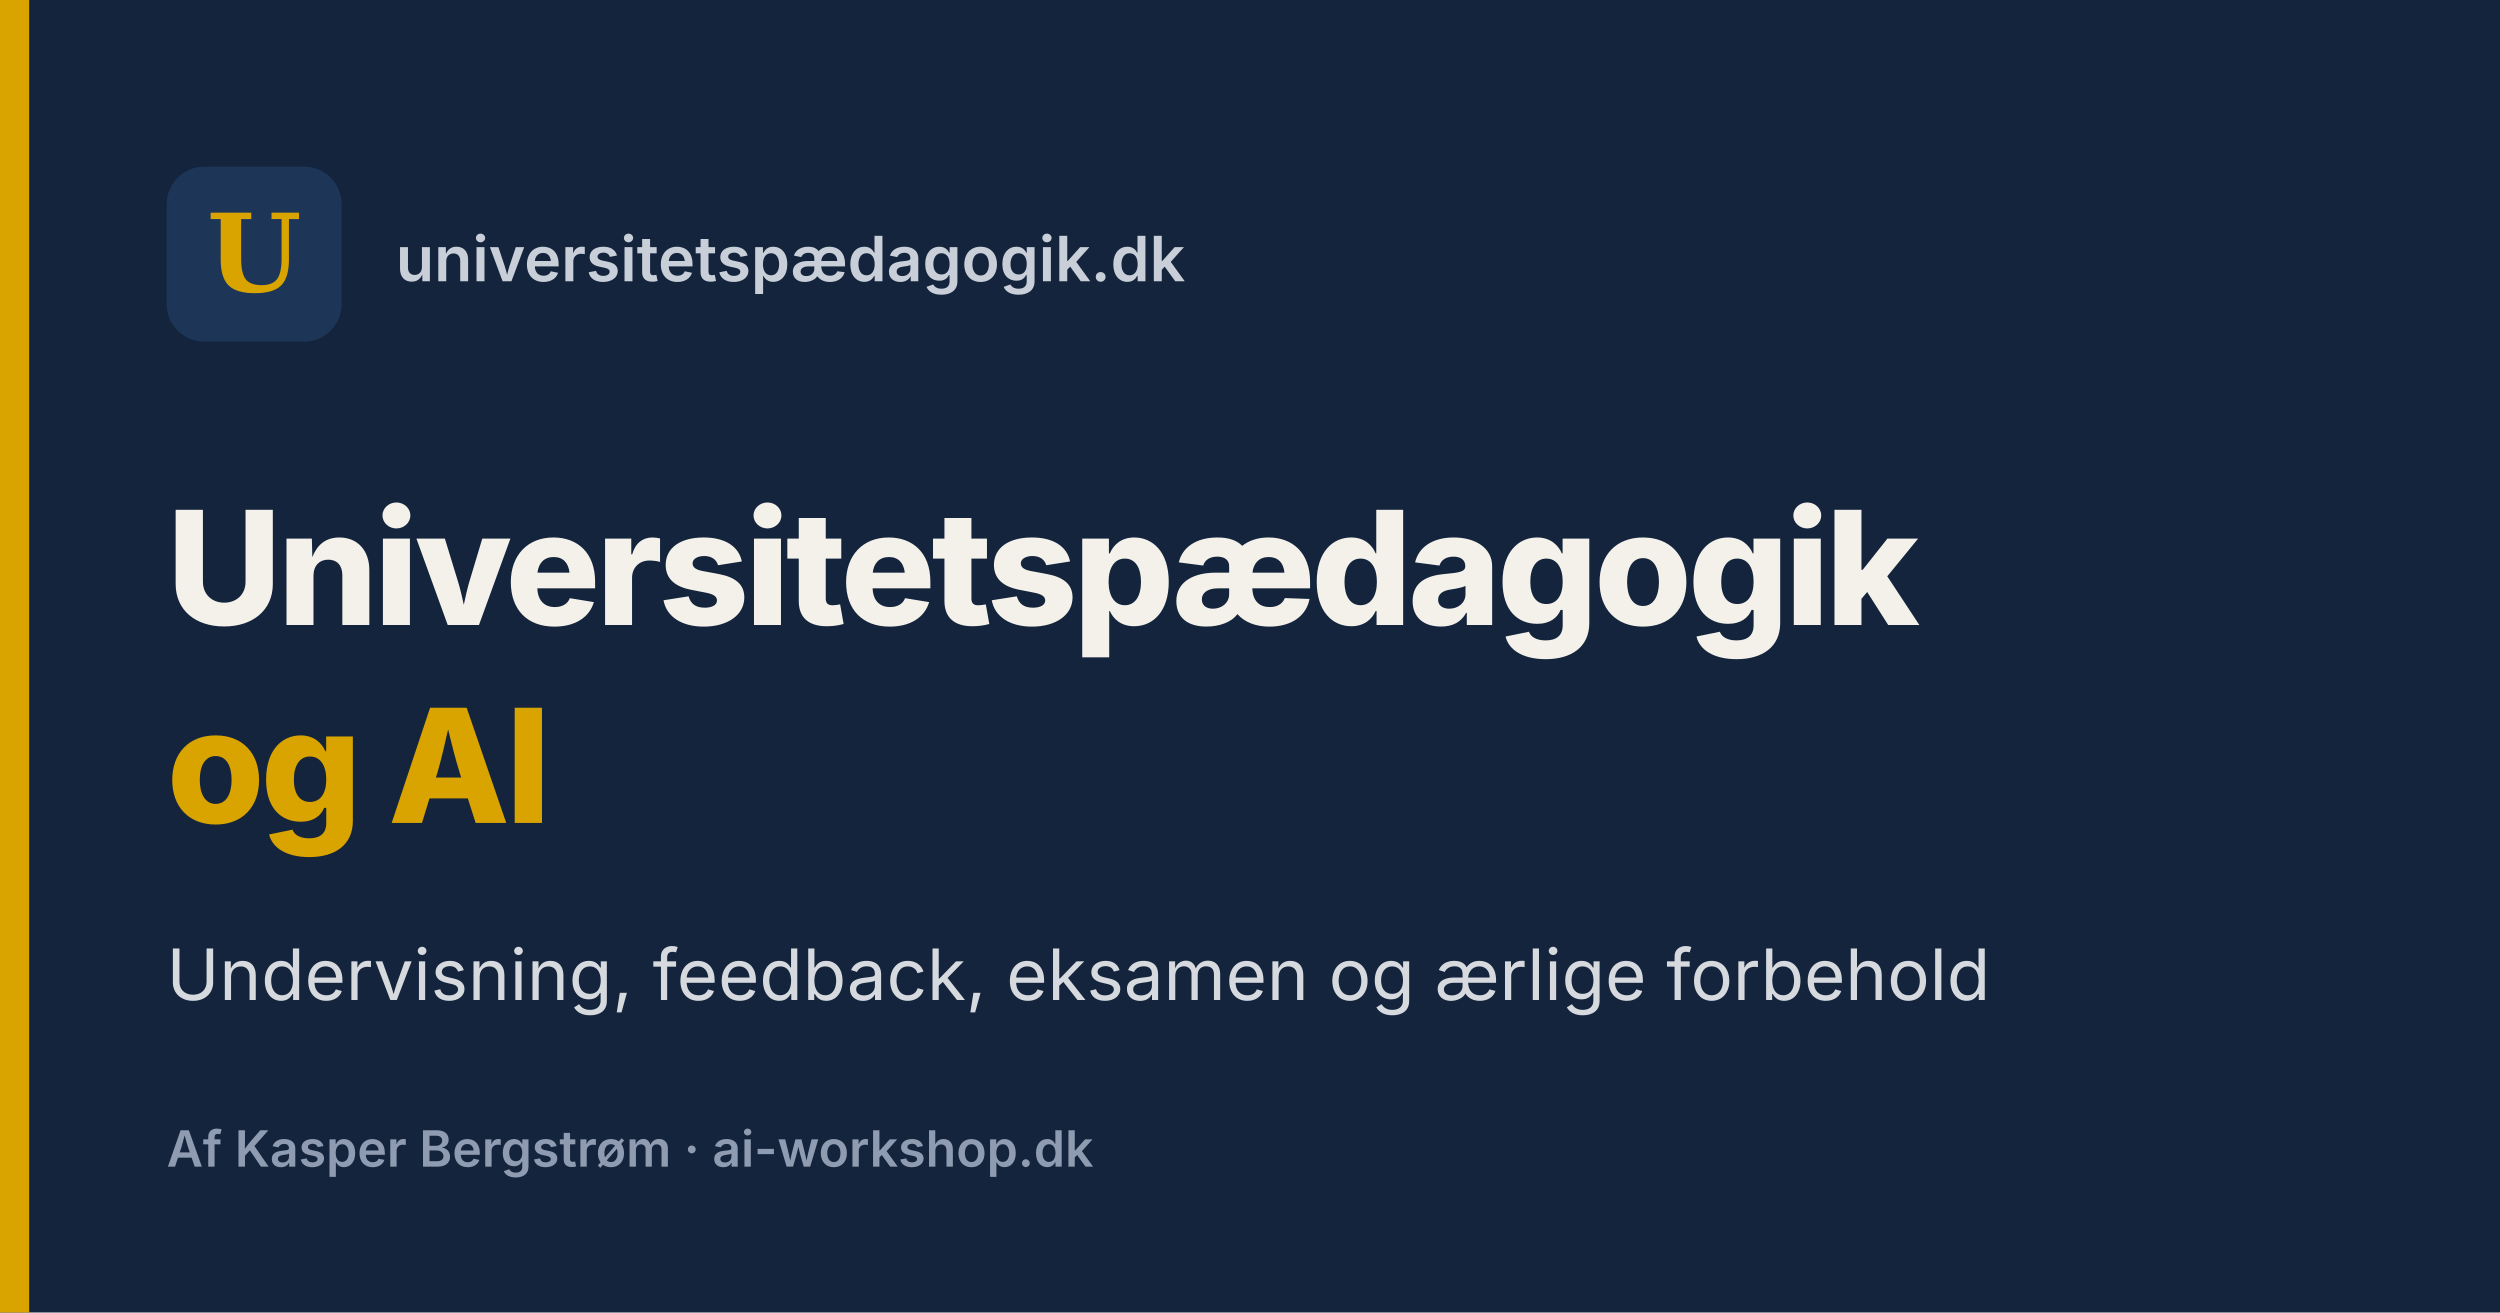
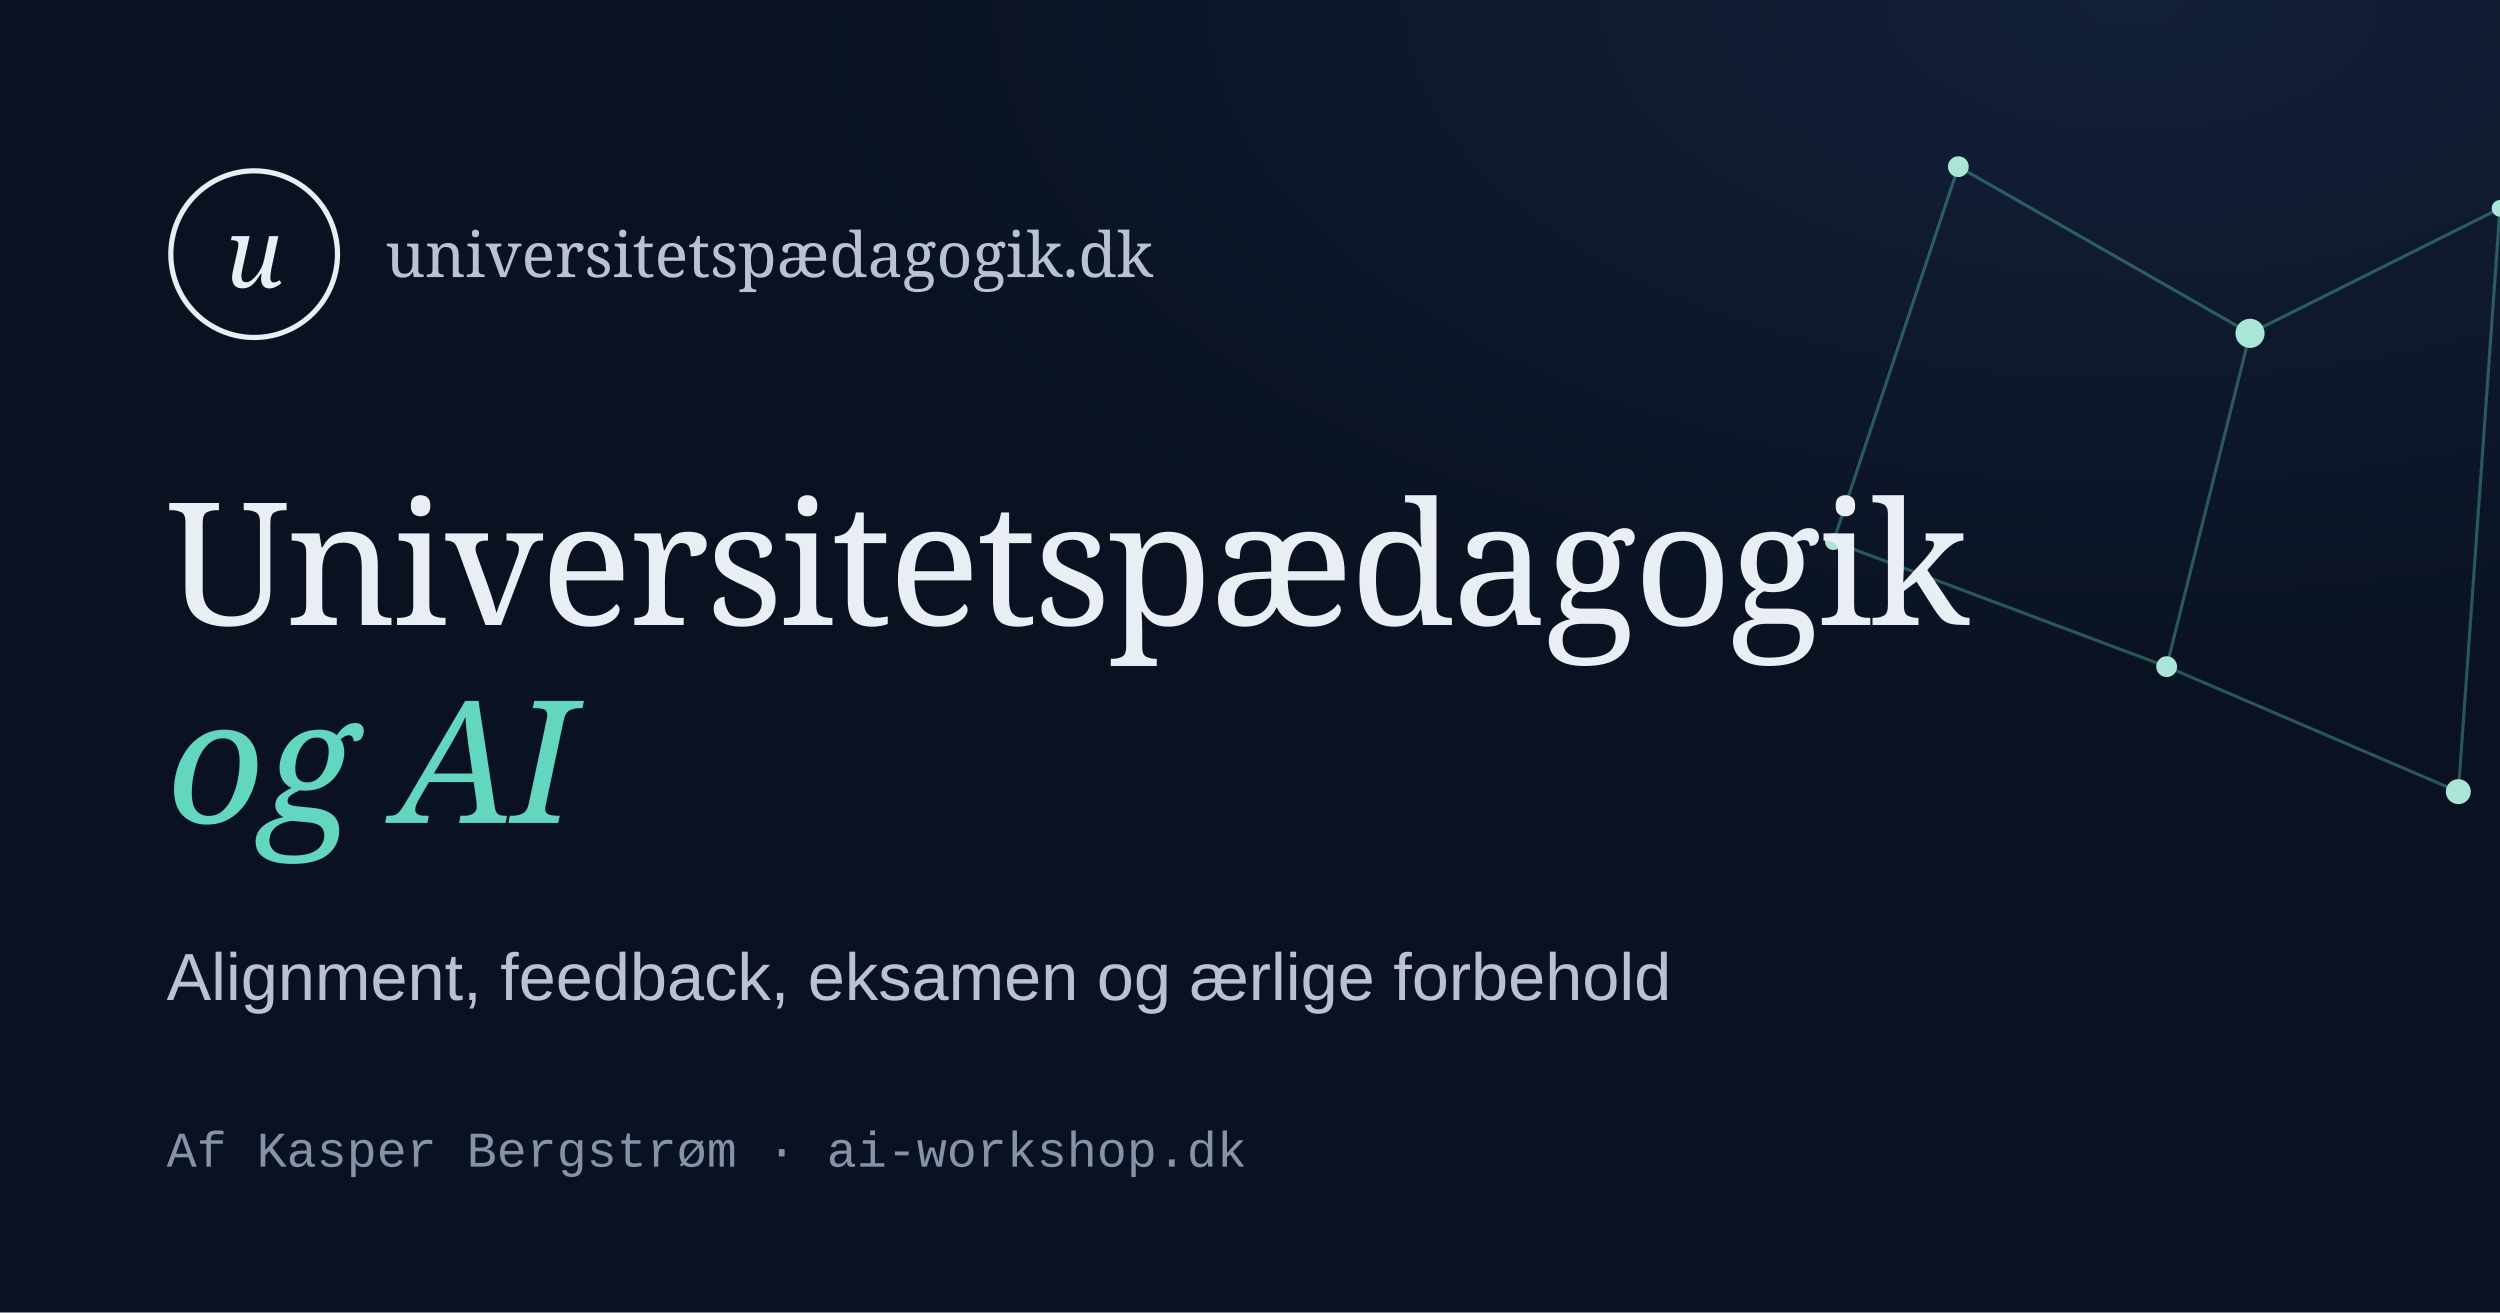
<svg xmlns="http://www.w3.org/2000/svg" width="1200" height="630" viewBox="0 0 1200 630">
-   <rect width="1200" height="630" fill="#13243c" />
-   <rect x="0" y="0" width="14" height="630" fill="#d9a400" />
-   <rect x="80" y="80" width="84" height="84" rx="18" fill="#1d3557" />
-   <text x="122" y="140" font-family="DejaVu Serif" font-weight="bold" font-size="52" text-anchor="middle" fill="#d9a400">U</text>
-   <text x="190" y="135" font-family="Inter" font-weight="600" font-size="30" fill="#c9cfd8">universitetspædagogik.dk</text>
-   <text x="80" y="300" font-family="Inter" font-weight="800" font-size="76" fill="#f3f1ea" letter-spacing="-2">Universitetspædagogik</text>
-   <text x="80" y="395" font-family="Inter" font-weight="800" font-size="76" fill="#d9a400" letter-spacing="-2">og AI</text>
-   <text x="80" y="480" font-family="Inter" font-weight="400" font-size="34" fill="#d6d9de">Undervisning, feedback, eksamen og ærlige forbehold</text>
-   <text x="80" y="560" font-family="Inter" font-weight="600" font-size="24" fill="#8f9bb0">Af Kasper Bergstrøm · ai-workshop.dk</text>
+   <defs>
+     <radialGradient id="g" cx="85%" cy="0%" r="90%">
+       <stop offset="0" stop-color="#13203a" />
+       <stop offset=".6" stop-color="#0a1221" />
+     </radialGradient>
+   </defs>
+   <rect width="1200" height="630" fill="url(#g)" />
+   <g transform="translate(120 -40)">
+     <g stroke="#63d6bf" stroke-opacity=".35" stroke-width="1.5">
+       <line x1="820" y1="120" x2="960" y2="200" />
+       <line x1="960" y1="200" x2="1080" y2="140" />
+       <line x1="960" y1="200" x2="920" y2="360" />
+       <line x1="920" y1="360" x2="1060" y2="420" />
+       <line x1="1080" y1="140" x2="1060" y2="420" />
+       <line x1="820" y1="120" x2="760" y2="300" />
+       <line x1="760" y1="300" x2="920" y2="360" />
+     </g>
+     <g fill="#aae6d7">
+       <circle cx="820" cy="120" r="5" />
+       <circle cx="960" cy="200" r="7" />
+       <circle cx="1080" cy="140" r="4" />
+       <circle cx="920" cy="360" r="5" />
+       <circle cx="1060" cy="420" r="6" />
+       <circle cx="760" cy="300" r="4" />
+     </g>
+   </g>
+   <circle cx="122" cy="122" r="40" fill="none" stroke="#e9edf4" stroke-width="2.5" />
+   <text x="122" y="138" font-family="Georgia,serif" font-style="italic" font-size="46" text-anchor="middle" fill="#e9edf4">u</text>
+   <text x="185" y="133" font-family="Georgia,serif" font-size="30" fill="#b9c2d3">universitetspædagogik.dk</text>
+   <text x="80" y="300" font-family="Georgia,serif" font-size="82" fill="#e9edf4" letter-spacing="-1.5">Universitetspædagogik</text>
+   <text x="80" y="395" font-family="Georgia,serif" font-style="italic" font-size="82" fill="#63d6bf" letter-spacing="-1.5">og AI</text>
+   <text x="80" y="480" font-family="Arial,sans-serif" font-size="32" fill="#b9c2d3">Alignment, feedback, eksamen og ærlige forbehold</text>
+   <text x="80" y="560" font-family="Courier New,monospace" font-size="24" fill="#8592a8">Af Kasper Bergstrøm · ai-workshop.dk</text>
</svg>
